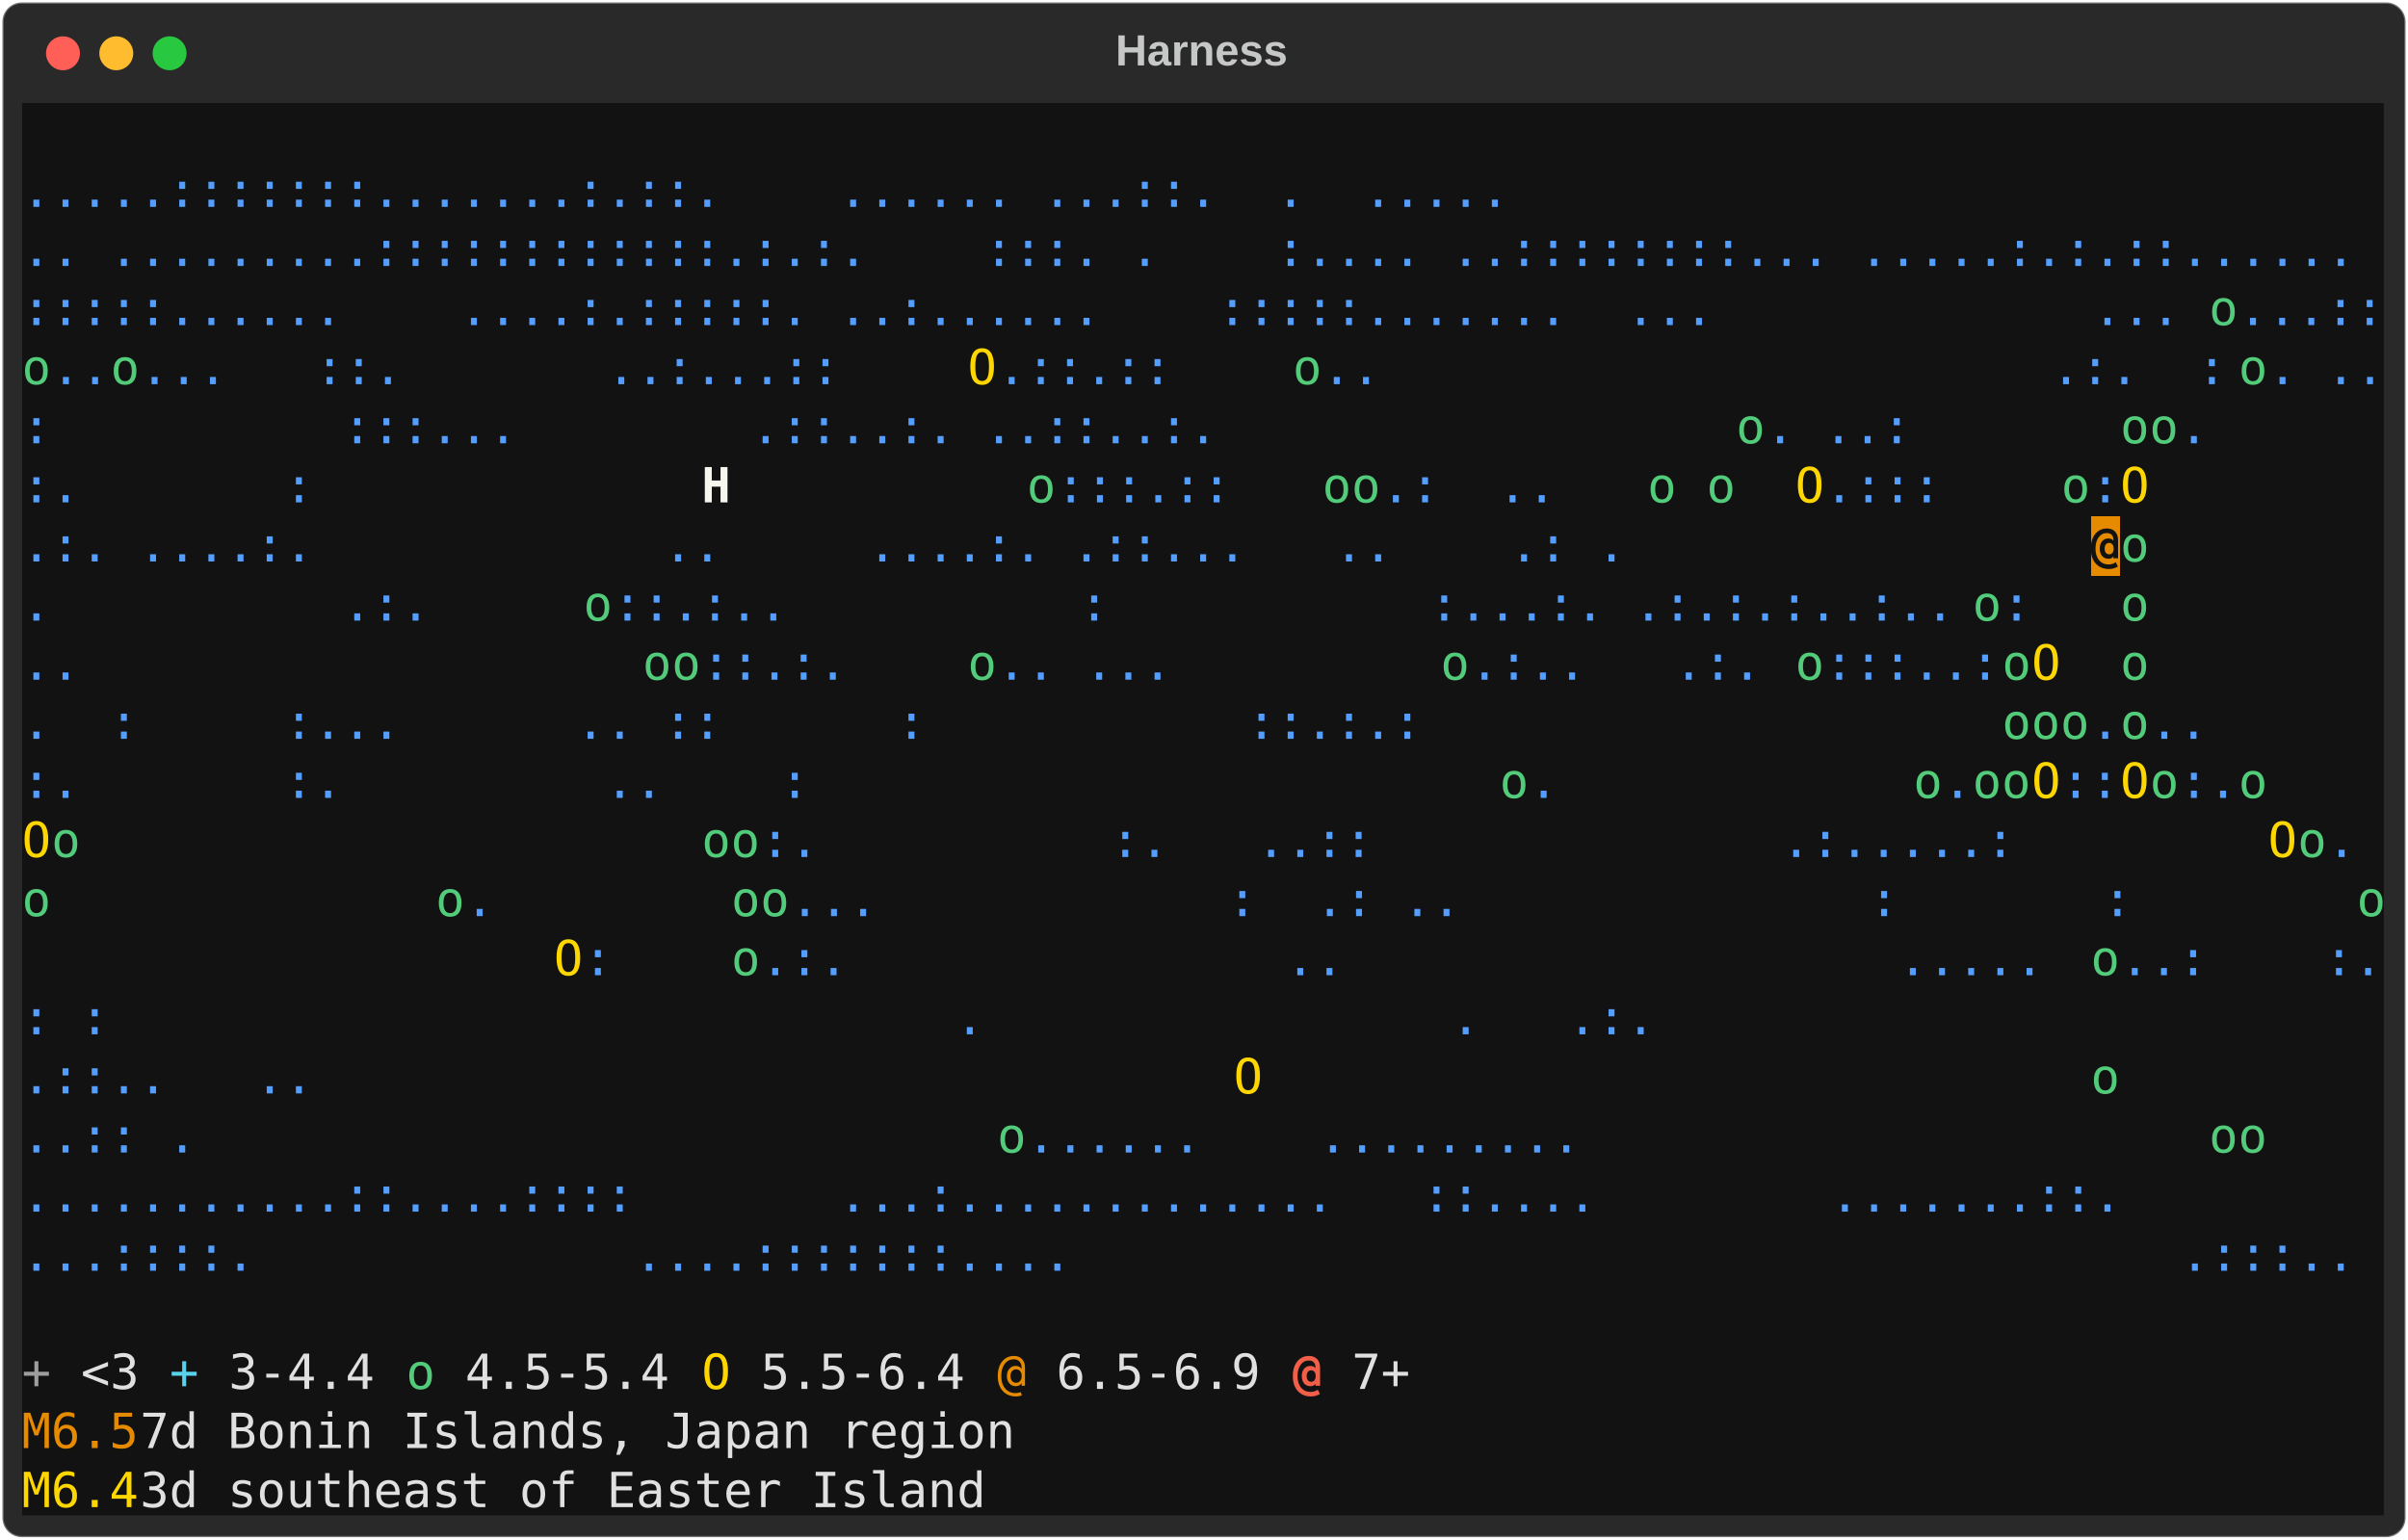
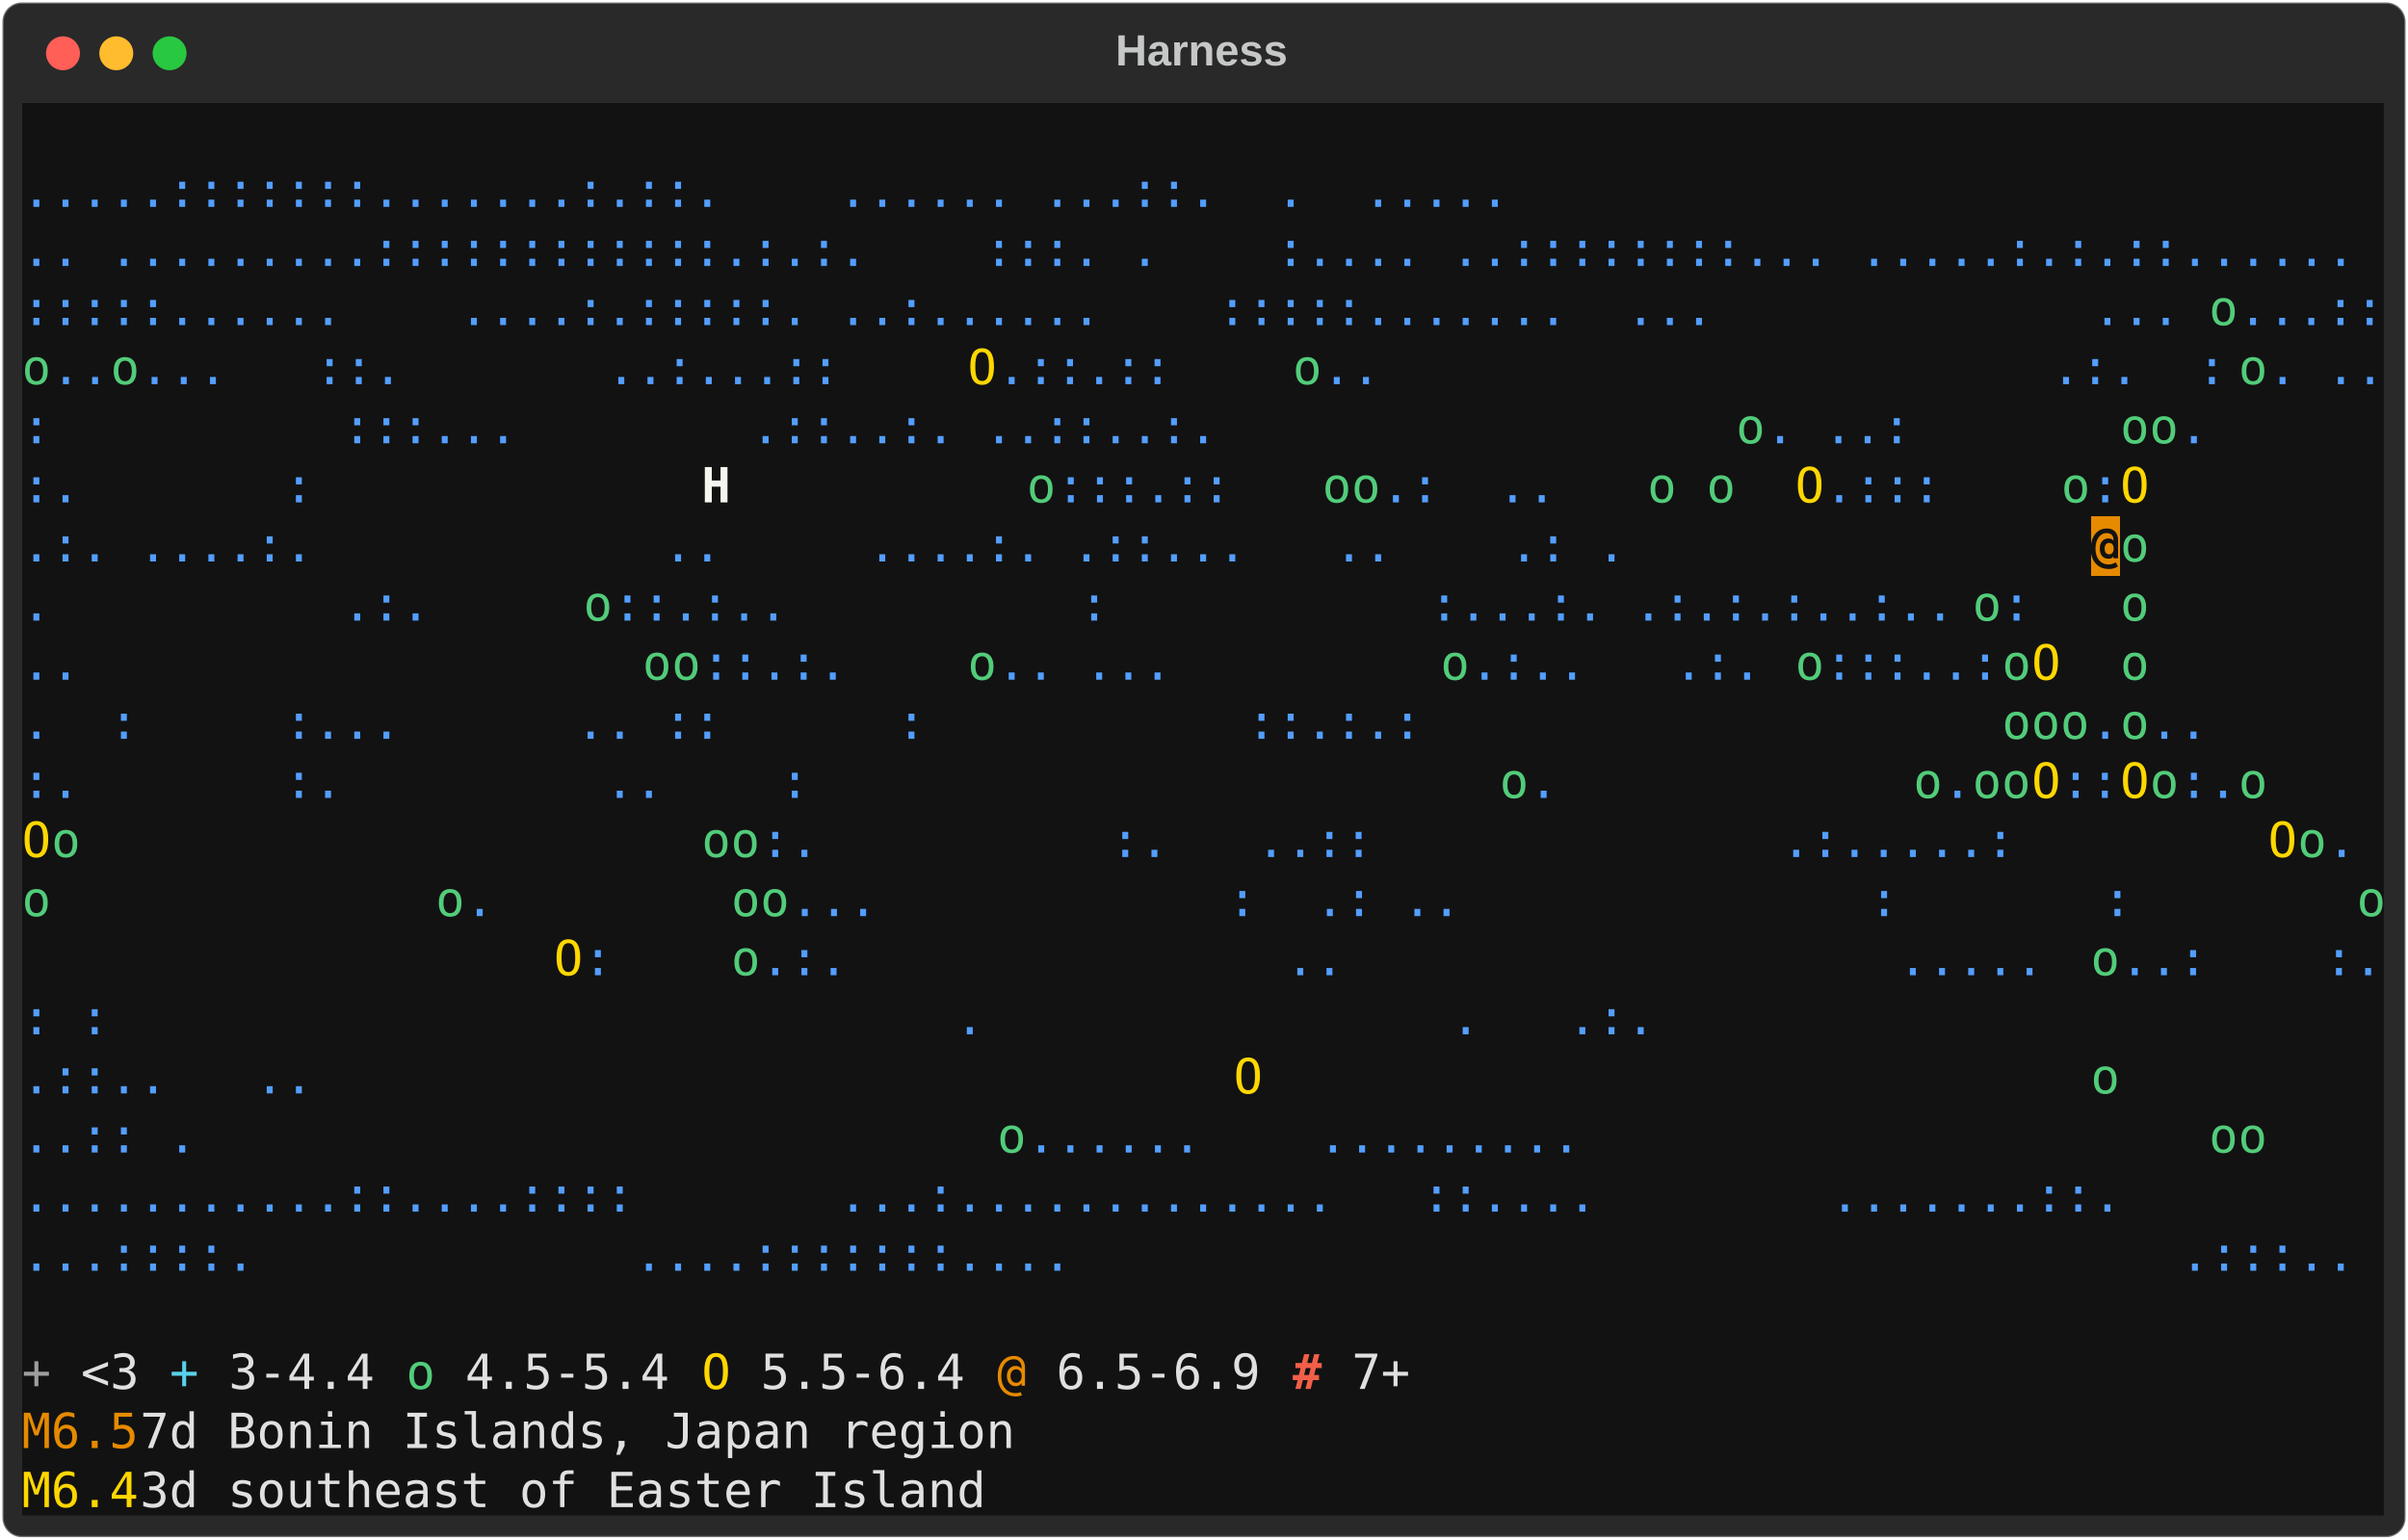
<svg xmlns="http://www.w3.org/2000/svg" class="rich-terminal" viewBox="0 0 994 635.6">
  <style>

    @font-face {
        font-family: "Fira Code";
        src: local("FiraCode-Regular"),
                url("https://cdnjs.cloudflare.com/ajax/libs/firacode/6.2.0/woff2/FiraCode-Regular.woff2") format("woff2"),
                url("https://cdnjs.cloudflare.com/ajax/libs/firacode/6.2.0/woff/FiraCode-Regular.woff") format("woff");
        font-style: normal;
        font-weight: 400;
    }
    @font-face {
        font-family: "Fira Code";
        src: local("FiraCode-Bold"),
                url("https://cdnjs.cloudflare.com/ajax/libs/firacode/6.2.0/woff2/FiraCode-Bold.woff2") format("woff2"),
                url("https://cdnjs.cloudflare.com/ajax/libs/firacode/6.2.0/woff/FiraCode-Bold.woff") format("woff");
        font-style: bold;
        font-weight: 700;
    }

    .terminal-matrix {
        font-family: Fira Code, monospace;
        font-size: 20px;
        line-height: 24.4px;
        font-variant-east-asian: full-width;
    }

    .terminal-title {
        font-size: 18px;
        font-weight: bold;
        font-family: arial;
    }

    .terminal-r1 { fill: #539eff }
.terminal-r2 { fill: #c5c8c6 }
.terminal-r3 { fill: #52cc7a }
.terminal-r4 { fill: #ffd700 }
.terminal-r5 { fill: #f6f6ef;font-weight: bold }
.terminal-r6 { fill: #121212;font-weight: bold }
.terminal-r7 { fill: #9e9e9e }
.terminal-r8 { fill: #e0e0e0 }
.terminal-r9 { fill: #58d1eb }
.terminal-r10 { fill: #e68a00 }
.terminal-r11 { fill: #f25f49;font-weight: bold }
    </style>
  <defs>
    <clipPath id="terminal-clip-terminal">
      <rect x="0" y="0" width="975.0" height="584.6" />
    </clipPath>
    <clipPath id="terminal-line-0">
      <rect x="0" y="1.5" width="976" height="24.65" />
    </clipPath>
    <clipPath id="terminal-line-1">
      <rect x="0" y="25.9" width="976" height="24.65" />
    </clipPath>
    <clipPath id="terminal-line-2">
      <rect x="0" y="50.3" width="976" height="24.65" />
    </clipPath>
    <clipPath id="terminal-line-3">
      <rect x="0" y="74.7" width="976" height="24.65" />
    </clipPath>
    <clipPath id="terminal-line-4">
      <rect x="0" y="99.1" width="976" height="24.65" />
    </clipPath>
    <clipPath id="terminal-line-5">
      <rect x="0" y="123.5" width="976" height="24.65" />
    </clipPath>
    <clipPath id="terminal-line-6">
      <rect x="0" y="147.9" width="976" height="24.65" />
    </clipPath>
    <clipPath id="terminal-line-7">
      <rect x="0" y="172.3" width="976" height="24.65" />
    </clipPath>
    <clipPath id="terminal-line-8">
      <rect x="0" y="196.7" width="976" height="24.65" />
    </clipPath>
    <clipPath id="terminal-line-9">
      <rect x="0" y="221.1" width="976" height="24.65" />
    </clipPath>
    <clipPath id="terminal-line-10">
      <rect x="0" y="245.5" width="976" height="24.65" />
    </clipPath>
    <clipPath id="terminal-line-11">
      <rect x="0" y="269.9" width="976" height="24.65" />
    </clipPath>
    <clipPath id="terminal-line-12">
      <rect x="0" y="294.3" width="976" height="24.65" />
    </clipPath>
    <clipPath id="terminal-line-13">
      <rect x="0" y="318.7" width="976" height="24.65" />
    </clipPath>
    <clipPath id="terminal-line-14">
      <rect x="0" y="343.1" width="976" height="24.65" />
    </clipPath>
    <clipPath id="terminal-line-15">
      <rect x="0" y="367.5" width="976" height="24.65" />
    </clipPath>
    <clipPath id="terminal-line-16">
      <rect x="0" y="391.9" width="976" height="24.65" />
    </clipPath>
    <clipPath id="terminal-line-17">
      <rect x="0" y="416.3" width="976" height="24.65" />
    </clipPath>
    <clipPath id="terminal-line-18">
      <rect x="0" y="440.7" width="976" height="24.65" />
    </clipPath>
    <clipPath id="terminal-line-19">
      <rect x="0" y="465.1" width="976" height="24.65" />
    </clipPath>
    <clipPath id="terminal-line-20">
      <rect x="0" y="489.5" width="976" height="24.65" />
    </clipPath>
    <clipPath id="terminal-line-21">
      <rect x="0" y="513.9" width="976" height="24.65" />
    </clipPath>
    <clipPath id="terminal-line-22">
      <rect x="0" y="538.3" width="976" height="24.65" />
    </clipPath>
  </defs>
  <rect fill="#292929" stroke="rgba(255,255,255,0.35)" stroke-width="1" x="1" y="1" width="992" height="633.6" rx="8" />
  <text class="terminal-title" fill="#c5c8c6" text-anchor="middle" x="496" y="27">Harness</text>
  <g transform="translate(26,22)">
    <circle cx="0" cy="0" r="7" fill="#ff5f57" />
    <circle cx="22" cy="0" r="7" fill="#febc2e" />
    <circle cx="44" cy="0" r="7" fill="#28c840" />
  </g>
  <g transform="translate(9, 41)" clip-path="url(#terminal-clip-terminal)">
    <rect fill="#121212" x="0" y="1.5" width="976" height="24.65" shape-rendering="crispEdges" />
    <rect fill="#121212" x="0" y="25.9" width="976" height="24.65" shape-rendering="crispEdges" />
    <rect fill="#121212" x="0" y="50.3" width="976" height="24.65" shape-rendering="crispEdges" />
    <rect fill="#121212" x="0" y="74.7" width="902.8" height="24.65" shape-rendering="crispEdges" />
    <rect fill="#121212" x="902.8" y="74.7" width="12.2" height="24.65" shape-rendering="crispEdges" />
    <rect fill="#121212" x="915" y="74.7" width="61" height="24.65" shape-rendering="crispEdges" />
    <rect fill="#121212" x="0" y="99.1" width="12.2" height="24.65" shape-rendering="crispEdges" />
    <rect fill="#121212" x="12.2" y="99.1" width="24.4" height="24.65" shape-rendering="crispEdges" />
    <rect fill="#121212" x="36.6" y="99.1" width="12.2" height="24.65" shape-rendering="crispEdges" />
    <rect fill="#121212" x="48.8" y="99.1" width="341.6" height="24.65" shape-rendering="crispEdges" />
    <rect fill="#121212" x="390.4" y="99.1" width="12.2" height="24.65" shape-rendering="crispEdges" />
    <rect fill="#121212" x="402.6" y="99.1" width="122" height="24.65" shape-rendering="crispEdges" />
    <rect fill="#121212" x="524.6" y="99.1" width="12.2" height="24.65" shape-rendering="crispEdges" />
    <rect fill="#121212" x="536.8" y="99.1" width="378.2" height="24.65" shape-rendering="crispEdges" />
    <rect fill="#121212" x="915" y="99.1" width="12.2" height="24.65" shape-rendering="crispEdges" />
    <rect fill="#121212" x="927.2" y="99.1" width="48.8" height="24.65" shape-rendering="crispEdges" />
    <rect fill="#121212" x="0" y="123.5" width="707.6" height="24.65" shape-rendering="crispEdges" />
    <rect fill="#121212" x="707.6" y="123.5" width="12.2" height="24.65" shape-rendering="crispEdges" />
    <rect fill="#121212" x="719.8" y="123.5" width="146.4" height="24.65" shape-rendering="crispEdges" />
    <rect fill="#121212" x="866.2" y="123.5" width="24.4" height="24.65" shape-rendering="crispEdges" />
    <rect fill="#121212" x="890.6" y="123.5" width="85.4" height="24.65" shape-rendering="crispEdges" />
    <rect fill="#121212" x="0" y="147.9" width="280.6" height="24.65" shape-rendering="crispEdges" />
    <rect fill="#121212" x="280.6" y="147.9" width="12.2" height="24.65" shape-rendering="crispEdges" />
    <rect fill="#121212" x="292.8" y="147.9" width="122" height="24.65" shape-rendering="crispEdges" />
    <rect fill="#121212" x="414.8" y="147.9" width="12.2" height="24.65" shape-rendering="crispEdges" />
    <rect fill="#121212" x="427" y="147.9" width="109.8" height="24.65" shape-rendering="crispEdges" />
    <rect fill="#121212" x="536.8" y="147.9" width="24.4" height="24.65" shape-rendering="crispEdges" />
    <rect fill="#121212" x="561.2" y="147.9" width="109.8" height="24.65" shape-rendering="crispEdges" />
    <rect fill="#121212" x="671" y="147.9" width="12.2" height="24.65" shape-rendering="crispEdges" />
    <rect fill="#121212" x="683.2" y="147.9" width="12.2" height="24.65" shape-rendering="crispEdges" />
    <rect fill="#121212" x="695.4" y="147.9" width="12.2" height="24.65" shape-rendering="crispEdges" />
    <rect fill="#121212" x="707.6" y="147.9" width="24.4" height="24.65" shape-rendering="crispEdges" />
    <rect fill="#121212" x="732" y="147.9" width="12.2" height="24.65" shape-rendering="crispEdges" />
    <rect fill="#121212" x="744.2" y="147.9" width="97.6" height="24.65" shape-rendering="crispEdges" />
    <rect fill="#121212" x="841.8" y="147.9" width="12.2" height="24.65" shape-rendering="crispEdges" />
    <rect fill="#121212" x="854" y="147.9" width="12.2" height="24.65" shape-rendering="crispEdges" />
    <rect fill="#121212" x="866.2" y="147.9" width="12.2" height="24.65" shape-rendering="crispEdges" />
    <rect fill="#121212" x="878.4" y="147.9" width="97.6" height="24.65" shape-rendering="crispEdges" />
    <rect fill="#121212" x="0" y="172.3" width="854" height="24.65" shape-rendering="crispEdges" />
    <rect fill="#e68a00" x="854" y="172.3" width="12.2" height="24.65" shape-rendering="crispEdges" />
    <rect fill="#121212" x="866.2" y="172.3" width="12.2" height="24.65" shape-rendering="crispEdges" />
    <rect fill="#121212" x="878.4" y="172.3" width="97.6" height="24.65" shape-rendering="crispEdges" />
    <rect fill="#121212" x="0" y="196.7" width="231.8" height="24.65" shape-rendering="crispEdges" />
    <rect fill="#121212" x="231.8" y="196.7" width="12.2" height="24.65" shape-rendering="crispEdges" />
    <rect fill="#121212" x="244" y="196.7" width="561.2" height="24.65" shape-rendering="crispEdges" />
    <rect fill="#121212" x="805.2" y="196.7" width="12.2" height="24.65" shape-rendering="crispEdges" />
    <rect fill="#121212" x="817.4" y="196.7" width="48.8" height="24.65" shape-rendering="crispEdges" />
    <rect fill="#121212" x="866.2" y="196.7" width="12.2" height="24.65" shape-rendering="crispEdges" />
    <rect fill="#121212" x="878.4" y="196.7" width="97.6" height="24.65" shape-rendering="crispEdges" />
    <rect fill="#121212" x="0" y="221.1" width="256.2" height="24.65" shape-rendering="crispEdges" />
    <rect fill="#121212" x="256.2" y="221.1" width="24.4" height="24.65" shape-rendering="crispEdges" />
    <rect fill="#121212" x="280.6" y="221.1" width="109.8" height="24.65" shape-rendering="crispEdges" />
    <rect fill="#121212" x="390.4" y="221.1" width="12.2" height="24.65" shape-rendering="crispEdges" />
    <rect fill="#121212" x="402.6" y="221.1" width="183" height="24.65" shape-rendering="crispEdges" />
    <rect fill="#121212" x="585.6" y="221.1" width="12.2" height="24.65" shape-rendering="crispEdges" />
    <rect fill="#121212" x="597.8" y="221.1" width="134.2" height="24.65" shape-rendering="crispEdges" />
    <rect fill="#121212" x="732" y="221.1" width="12.2" height="24.65" shape-rendering="crispEdges" />
    <rect fill="#121212" x="744.2" y="221.1" width="73.2" height="24.65" shape-rendering="crispEdges" />
    <rect fill="#121212" x="817.4" y="221.1" width="12.2" height="24.65" shape-rendering="crispEdges" />
    <rect fill="#121212" x="829.6" y="221.1" width="12.2" height="24.65" shape-rendering="crispEdges" />
    <rect fill="#121212" x="841.8" y="221.1" width="24.4" height="24.65" shape-rendering="crispEdges" />
    <rect fill="#121212" x="866.2" y="221.1" width="12.2" height="24.65" shape-rendering="crispEdges" />
    <rect fill="#121212" x="878.4" y="221.1" width="97.6" height="24.65" shape-rendering="crispEdges" />
    <rect fill="#121212" x="0" y="245.5" width="817.4" height="24.65" shape-rendering="crispEdges" />
    <rect fill="#121212" x="817.4" y="245.5" width="36.6" height="24.65" shape-rendering="crispEdges" />
    <rect fill="#121212" x="854" y="245.5" width="12.2" height="24.65" shape-rendering="crispEdges" />
    <rect fill="#121212" x="866.2" y="245.5" width="12.2" height="24.65" shape-rendering="crispEdges" />
    <rect fill="#121212" x="878.4" y="245.5" width="97.6" height="24.65" shape-rendering="crispEdges" />
    <rect fill="#121212" x="0" y="269.9" width="610" height="24.65" shape-rendering="crispEdges" />
    <rect fill="#121212" x="610" y="269.9" width="12.2" height="24.65" shape-rendering="crispEdges" />
    <rect fill="#121212" x="622.2" y="269.9" width="158.6" height="24.65" shape-rendering="crispEdges" />
    <rect fill="#121212" x="780.8" y="269.9" width="12.2" height="24.65" shape-rendering="crispEdges" />
    <rect fill="#121212" x="793" y="269.9" width="12.2" height="24.65" shape-rendering="crispEdges" />
    <rect fill="#121212" x="805.2" y="269.9" width="24.4" height="24.65" shape-rendering="crispEdges" />
    <rect fill="#121212" x="829.6" y="269.9" width="12.2" height="24.65" shape-rendering="crispEdges" />
    <rect fill="#121212" x="841.8" y="269.9" width="24.4" height="24.65" shape-rendering="crispEdges" />
    <rect fill="#121212" x="866.2" y="269.9" width="12.2" height="24.65" shape-rendering="crispEdges" />
    <rect fill="#121212" x="878.4" y="269.9" width="12.2" height="24.65" shape-rendering="crispEdges" />
    <rect fill="#121212" x="890.6" y="269.9" width="24.4" height="24.65" shape-rendering="crispEdges" />
    <rect fill="#121212" x="915" y="269.9" width="12.2" height="24.65" shape-rendering="crispEdges" />
    <rect fill="#121212" x="927.2" y="269.9" width="48.8" height="24.65" shape-rendering="crispEdges" />
    <rect fill="#121212" x="0" y="294.3" width="12.2" height="24.65" shape-rendering="crispEdges" />
    <rect fill="#121212" x="12.2" y="294.3" width="12.2" height="24.65" shape-rendering="crispEdges" />
    <rect fill="#121212" x="24.4" y="294.3" width="256.2" height="24.65" shape-rendering="crispEdges" />
    <rect fill="#121212" x="280.6" y="294.3" width="24.4" height="24.65" shape-rendering="crispEdges" />
    <rect fill="#121212" x="305" y="294.3" width="622.2" height="24.65" shape-rendering="crispEdges" />
    <rect fill="#121212" x="927.2" y="294.3" width="12.2" height="24.65" shape-rendering="crispEdges" />
    <rect fill="#121212" x="939.4" y="294.3" width="12.2" height="24.65" shape-rendering="crispEdges" />
    <rect fill="#121212" x="951.6" y="294.3" width="24.4" height="24.65" shape-rendering="crispEdges" />
    <rect fill="#121212" x="0" y="318.7" width="12.2" height="24.65" shape-rendering="crispEdges" />
    <rect fill="#121212" x="12.2" y="318.7" width="158.6" height="24.65" shape-rendering="crispEdges" />
    <rect fill="#121212" x="170.8" y="318.7" width="12.2" height="24.65" shape-rendering="crispEdges" />
    <rect fill="#121212" x="183" y="318.7" width="109.8" height="24.65" shape-rendering="crispEdges" />
    <rect fill="#121212" x="292.8" y="318.7" width="24.4" height="24.65" shape-rendering="crispEdges" />
    <rect fill="#121212" x="317.2" y="318.7" width="646.6" height="24.65" shape-rendering="crispEdges" />
    <rect fill="#121212" x="963.8" y="318.7" width="12.2" height="24.65" shape-rendering="crispEdges" />
    <rect fill="#121212" x="0" y="343.1" width="219.6" height="24.65" shape-rendering="crispEdges" />
    <rect fill="#121212" x="219.6" y="343.1" width="12.2" height="24.65" shape-rendering="crispEdges" />
    <rect fill="#121212" x="231.8" y="343.1" width="61" height="24.65" shape-rendering="crispEdges" />
    <rect fill="#121212" x="292.8" y="343.1" width="12.2" height="24.65" shape-rendering="crispEdges" />
    <rect fill="#121212" x="305" y="343.1" width="549" height="24.65" shape-rendering="crispEdges" />
    <rect fill="#121212" x="854" y="343.1" width="12.2" height="24.65" shape-rendering="crispEdges" />
    <rect fill="#121212" x="866.2" y="343.1" width="109.8" height="24.65" shape-rendering="crispEdges" />
    <rect fill="#121212" x="0" y="367.5" width="976" height="24.65" shape-rendering="crispEdges" />
    <rect fill="#121212" x="0" y="391.9" width="500.2" height="24.65" shape-rendering="crispEdges" />
    <rect fill="#121212" x="500.2" y="391.9" width="12.2" height="24.65" shape-rendering="crispEdges" />
    <rect fill="#121212" x="512.4" y="391.9" width="341.6" height="24.65" shape-rendering="crispEdges" />
    <rect fill="#121212" x="854" y="391.9" width="12.2" height="24.65" shape-rendering="crispEdges" />
    <rect fill="#121212" x="866.2" y="391.9" width="109.8" height="24.65" shape-rendering="crispEdges" />
    <rect fill="#121212" x="0" y="416.3" width="402.6" height="24.65" shape-rendering="crispEdges" />
    <rect fill="#121212" x="402.6" y="416.3" width="12.2" height="24.65" shape-rendering="crispEdges" />
    <rect fill="#121212" x="414.8" y="416.3" width="488" height="24.65" shape-rendering="crispEdges" />
    <rect fill="#121212" x="902.8" y="416.3" width="24.4" height="24.65" shape-rendering="crispEdges" />
    <rect fill="#121212" x="927.2" y="416.3" width="48.8" height="24.65" shape-rendering="crispEdges" />
    <rect fill="#121212" x="0" y="440.7" width="976" height="24.65" shape-rendering="crispEdges" />
    <rect fill="#121212" x="0" y="465.1" width="976" height="24.65" shape-rendering="crispEdges" />
    <rect fill="#121212" x="0" y="489.5" width="976" height="24.65" shape-rendering="crispEdges" />
    <rect fill="#121212" x="0" y="513.9" width="24.4" height="24.65" shape-rendering="crispEdges" />
    <rect fill="#121212" x="24.4" y="513.9" width="36.6" height="24.65" shape-rendering="crispEdges" />
    <rect fill="#121212" x="61" y="513.9" width="24.4" height="24.65" shape-rendering="crispEdges" />
    <rect fill="#121212" x="85.4" y="513.9" width="73.2" height="24.65" shape-rendering="crispEdges" />
    <rect fill="#121212" x="158.6" y="513.9" width="24.4" height="24.65" shape-rendering="crispEdges" />
    <rect fill="#121212" x="183" y="513.9" width="97.6" height="24.65" shape-rendering="crispEdges" />
    <rect fill="#121212" x="280.6" y="513.9" width="24.4" height="24.65" shape-rendering="crispEdges" />
    <rect fill="#121212" x="305" y="513.9" width="97.6" height="24.65" shape-rendering="crispEdges" />
    <rect fill="#121212" x="402.6" y="513.9" width="24.4" height="24.65" shape-rendering="crispEdges" />
    <rect fill="#121212" x="427" y="513.9" width="97.6" height="24.65" shape-rendering="crispEdges" />
    <rect fill="#121212" x="524.6" y="513.9" width="24.4" height="24.65" shape-rendering="crispEdges" />
    <rect fill="#121212" x="549" y="513.9" width="427" height="24.65" shape-rendering="crispEdges" />
    <rect fill="#121212" x="0" y="538.3" width="48.8" height="24.65" shape-rendering="crispEdges" />
    <rect fill="#121212" x="48.8" y="538.3" width="927.2" height="24.65" shape-rendering="crispEdges" />
    <rect fill="#121212" x="0" y="562.7" width="48.8" height="24.65" shape-rendering="crispEdges" />
    <rect fill="#121212" x="48.8" y="562.7" width="927.2" height="24.65" shape-rendering="crispEdges" />
    <g class="terminal-matrix">
      <text class="terminal-r2" x="976" y="20" textLength="12.2" clip-path="url(#terminal-line-0)">
</text>
      <text class="terminal-r1" x="0" y="44.4" textLength="976" clip-path="url(#terminal-line-1)">              .....:::::::.......:.::.    ...... ...::.  .  .....               </text>
      <text class="terminal-r2" x="976" y="44.4" textLength="12.2" clip-path="url(#terminal-line-1)">
</text>
      <text class="terminal-r1" x="0" y="68.8" textLength="976" clip-path="url(#terminal-line-2)">.. .........::::::::::::.:.:.    :::. .    :.... ..::::::::... .....:.:.::......</text>
      <text class="terminal-r2" x="976" y="68.8" textLength="12.2" clip-path="url(#terminal-line-2)">
</text>
      <text class="terminal-r1" x="0" y="93.2" textLength="902.8" clip-path="url(#terminal-line-3)">:::::......    ....:.:::::. ..:......    :::::.......  ...             ...</text>
      <text class="terminal-r3" x="902.8" y="93.2" textLength="12.2" clip-path="url(#terminal-line-3)">o</text>
      <text class="terminal-r1" x="915" y="93.2" textLength="61" clip-path="url(#terminal-line-3)">...::</text>
      <text class="terminal-r2" x="976" y="93.2" textLength="12.2" clip-path="url(#terminal-line-3)">
</text>
      <text class="terminal-r3" x="0" y="117.6" textLength="12.2" clip-path="url(#terminal-line-4)">o</text>
      <text class="terminal-r1" x="12.2" y="117.6" textLength="24.4" clip-path="url(#terminal-line-4)">..</text>
      <text class="terminal-r3" x="36.6" y="117.6" textLength="12.2" clip-path="url(#terminal-line-4)">o</text>
      <text class="terminal-r1" x="48.8" y="117.6" textLength="341.6" clip-path="url(#terminal-line-4)">...   ::.       ..:...::    </text>
      <text class="terminal-r4" x="390.4" y="117.6" textLength="12.2" clip-path="url(#terminal-line-4)">O</text>
      <text class="terminal-r1" x="402.6" y="117.6" textLength="122" clip-path="url(#terminal-line-4)">    .::.::</text>
      <text class="terminal-r3" x="524.6" y="117.6" textLength="12.2" clip-path="url(#terminal-line-4)">o</text>
      <text class="terminal-r1" x="536.8" y="117.6" textLength="378.2" clip-path="url(#terminal-line-4)">..                       .:.  :</text>
      <text class="terminal-r3" x="915" y="117.6" textLength="12.2" clip-path="url(#terminal-line-4)">o</text>
      <text class="terminal-r1" x="927.2" y="117.6" textLength="48.8" clip-path="url(#terminal-line-4)">. ..</text>
      <text class="terminal-r2" x="976" y="117.6" textLength="12.2" clip-path="url(#terminal-line-4)">
</text>
      <text class="terminal-r1" x="0" y="142" textLength="707.6" clip-path="url(#terminal-line-5)">            :          :::...        .::..:. ..::..:.     </text>
      <text class="terminal-r3" x="707.6" y="142" textLength="12.2" clip-path="url(#terminal-line-5)">o</text>
      <text class="terminal-r1" x="719.8" y="142" textLength="146.4" clip-path="url(#terminal-line-5)">       . ..:</text>
      <text class="terminal-r3" x="866.2" y="142" textLength="24.4" clip-path="url(#terminal-line-5)">oo</text>
      <text class="terminal-r1" x="890.6" y="142" textLength="85.4" clip-path="url(#terminal-line-5)">.      </text>
      <text class="terminal-r2" x="976" y="142" textLength="12.2" clip-path="url(#terminal-line-5)">
</text>
      <text class="terminal-r1" x="0" y="166.4" textLength="280.6" clip-path="url(#terminal-line-6)">             :.       :</text>
      <text class="terminal-r5" x="280.6" y="166.4" textLength="12.2" clip-path="url(#terminal-line-6)">H</text>
      <text class="terminal-r3" x="414.8" y="166.4" textLength="12.2" clip-path="url(#terminal-line-6)">o</text>
      <text class="terminal-r1" x="427" y="166.4" textLength="109.8" clip-path="url(#terminal-line-6)">   :::.::</text>
      <text class="terminal-r3" x="536.8" y="166.4" textLength="24.4" clip-path="url(#terminal-line-6)">oo</text>
      <text class="terminal-r1" x="561.2" y="166.4" textLength="109.8" clip-path="url(#terminal-line-6)">.:  ..   </text>
      <text class="terminal-r3" x="671" y="166.4" textLength="12.2" clip-path="url(#terminal-line-6)">o</text>
      <text class="terminal-r3" x="695.4" y="166.4" textLength="12.2" clip-path="url(#terminal-line-6)">o</text>
      <text class="terminal-r4" x="732" y="166.4" textLength="12.2" clip-path="url(#terminal-line-6)">O</text>
      <text class="terminal-r1" x="744.2" y="166.4" textLength="97.6" clip-path="url(#terminal-line-6)">    .:::</text>
      <text class="terminal-r3" x="841.8" y="166.4" textLength="12.2" clip-path="url(#terminal-line-6)">o</text>
      <text class="terminal-r1" x="854" y="166.4" textLength="12.2" clip-path="url(#terminal-line-6)">:</text>
      <text class="terminal-r4" x="866.2" y="166.4" textLength="12.2" clip-path="url(#terminal-line-6)">O</text>
      <text class="terminal-r2" x="976" y="166.4" textLength="12.2" clip-path="url(#terminal-line-6)">
</text>
      <text class="terminal-r1" x="0" y="190.8" textLength="854" clip-path="url(#terminal-line-7)">              .:. ....:.            ..     ....:. .::...   ..    .: . </text>
      <text class="terminal-r6" x="854" y="190.8" textLength="12.2" clip-path="url(#terminal-line-7)">@</text>
      <text class="terminal-r3" x="866.2" y="190.8" textLength="12.2" clip-path="url(#terminal-line-7)">o</text>
      <text class="terminal-r2" x="976" y="190.8" textLength="12.2" clip-path="url(#terminal-line-7)">
</text>
      <text class="terminal-r1" x="0" y="215.2" textLength="231.8" clip-path="url(#terminal-line-8)">     .          .:.</text>
      <text class="terminal-r3" x="231.8" y="215.2" textLength="12.2" clip-path="url(#terminal-line-8)">o</text>
      <text class="terminal-r1" x="244" y="215.2" textLength="561.2" clip-path="url(#terminal-line-8)">::.:..          :           :...:. .:.:.:..:..</text>
      <text class="terminal-r3" x="805.2" y="215.2" textLength="12.2" clip-path="url(#terminal-line-8)">o</text>
      <text class="terminal-r1" x="817.4" y="215.2" textLength="48.8" clip-path="url(#terminal-line-8)">:   </text>
      <text class="terminal-r3" x="866.2" y="215.2" textLength="12.2" clip-path="url(#terminal-line-8)">o</text>
      <text class="terminal-r2" x="976" y="215.2" textLength="12.2" clip-path="url(#terminal-line-8)">
</text>
      <text class="terminal-r1" x="0" y="239.6" textLength="256.2" clip-path="url(#terminal-line-9)">                   ..</text>
      <text class="terminal-r3" x="256.2" y="239.6" textLength="24.4" clip-path="url(#terminal-line-9)">oo</text>
      <text class="terminal-r1" x="280.6" y="239.6" textLength="109.8" clip-path="url(#terminal-line-9)">::.:.    </text>
      <text class="terminal-r3" x="390.4" y="239.6" textLength="12.2" clip-path="url(#terminal-line-9)">o</text>
      <text class="terminal-r1" x="402.6" y="239.6" textLength="183" clip-path="url(#terminal-line-9)">   .. ...      </text>
      <text class="terminal-r3" x="585.6" y="239.6" textLength="12.2" clip-path="url(#terminal-line-9)">o</text>
      <text class="terminal-r1" x="597.8" y="239.6" textLength="134.2" clip-path="url(#terminal-line-9)">.:..   .:. </text>
      <text class="terminal-r3" x="732" y="239.6" textLength="12.2" clip-path="url(#terminal-line-9)">o</text>
      <text class="terminal-r1" x="744.2" y="239.6" textLength="73.2" clip-path="url(#terminal-line-9)">:::..:</text>
      <text class="terminal-r3" x="817.4" y="239.6" textLength="12.2" clip-path="url(#terminal-line-9)">o</text>
      <text class="terminal-r4" x="829.6" y="239.6" textLength="12.2" clip-path="url(#terminal-line-9)">O</text>
      <text class="terminal-r3" x="866.2" y="239.6" textLength="12.2" clip-path="url(#terminal-line-9)">o</text>
      <text class="terminal-r2" x="976" y="239.6" textLength="12.2" clip-path="url(#terminal-line-9)">
</text>
      <text class="terminal-r1" x="0" y="264" textLength="817.4" clip-path="url(#terminal-line-10)">                   .  :     :...      .. ::      :           ::.:.:</text>
      <text class="terminal-r3" x="817.4" y="264" textLength="36.6" clip-path="url(#terminal-line-10)">ooo</text>
      <text class="terminal-r1" x="854" y="264" textLength="12.2" clip-path="url(#terminal-line-10)">.</text>
      <text class="terminal-r3" x="866.2" y="264" textLength="12.2" clip-path="url(#terminal-line-10)">o</text>
      <text class="terminal-r1" x="878.4" y="264" textLength="97.6" clip-path="url(#terminal-line-10)">..      </text>
      <text class="terminal-r2" x="976" y="264" textLength="12.2" clip-path="url(#terminal-line-10)">
</text>
      <text class="terminal-r1" x="0" y="288.4" textLength="610" clip-path="url(#terminal-line-11)">                      :.       :.         ..    : </text>
      <text class="terminal-r3" x="610" y="288.4" textLength="12.2" clip-path="url(#terminal-line-11)">o</text>
      <text class="terminal-r1" x="622.2" y="288.4" textLength="158.6" clip-path="url(#terminal-line-11)">            .</text>
      <text class="terminal-r3" x="780.8" y="288.4" textLength="12.2" clip-path="url(#terminal-line-11)">o</text>
      <text class="terminal-r1" x="793" y="288.4" textLength="12.2" clip-path="url(#terminal-line-11)">.</text>
      <text class="terminal-r3" x="805.2" y="288.4" textLength="24.4" clip-path="url(#terminal-line-11)">oo</text>
      <text class="terminal-r4" x="829.6" y="288.4" textLength="12.2" clip-path="url(#terminal-line-11)">O</text>
      <text class="terminal-r1" x="841.8" y="288.4" textLength="24.4" clip-path="url(#terminal-line-11)">::</text>
      <text class="terminal-r4" x="866.2" y="288.4" textLength="12.2" clip-path="url(#terminal-line-11)">O</text>
      <text class="terminal-r3" x="878.4" y="288.4" textLength="12.2" clip-path="url(#terminal-line-11)">o</text>
      <text class="terminal-r1" x="890.6" y="288.4" textLength="24.4" clip-path="url(#terminal-line-11)">:.</text>
      <text class="terminal-r3" x="915" y="288.4" textLength="12.2" clip-path="url(#terminal-line-11)">o</text>
      <text class="terminal-r2" x="976" y="288.4" textLength="12.2" clip-path="url(#terminal-line-11)">
</text>
      <text class="terminal-r4" x="0" y="312.8" textLength="12.2" clip-path="url(#terminal-line-12)">O</text>
      <text class="terminal-r3" x="12.2" y="312.8" textLength="12.2" clip-path="url(#terminal-line-12)">o</text>
      <text class="terminal-r3" x="280.6" y="312.8" textLength="24.4" clip-path="url(#terminal-line-12)">oo</text>
      <text class="terminal-r1" x="305" y="312.8" textLength="622.2" clip-path="url(#terminal-line-12)">     :.          :.   ..::              .:.....:   </text>
      <text class="terminal-r4" x="927.2" y="312.8" textLength="12.2" clip-path="url(#terminal-line-12)">O</text>
      <text class="terminal-r3" x="939.4" y="312.8" textLength="12.2" clip-path="url(#terminal-line-12)">o</text>
      <text class="terminal-r1" x="951.6" y="312.8" textLength="24.4" clip-path="url(#terminal-line-12)"> .</text>
      <text class="terminal-r2" x="976" y="312.8" textLength="12.2" clip-path="url(#terminal-line-12)">
</text>
      <text class="terminal-r3" x="0" y="337.2" textLength="12.2" clip-path="url(#terminal-line-13)">o</text>
      <text class="terminal-r3" x="170.8" y="337.2" textLength="12.2" clip-path="url(#terminal-line-13)">o</text>
      <text class="terminal-r1" x="183" y="337.2" textLength="109.8" clip-path="url(#terminal-line-13)">        .</text>
      <text class="terminal-r3" x="292.8" y="337.2" textLength="24.4" clip-path="url(#terminal-line-13)">oo</text>
      <text class="terminal-r1" x="317.2" y="337.2" textLength="646.6" clip-path="url(#terminal-line-13)">  ...            :  .: ..              :       :     </text>
      <text class="terminal-r3" x="963.8" y="337.2" textLength="12.2" clip-path="url(#terminal-line-13)">o</text>
      <text class="terminal-r2" x="976" y="337.2" textLength="12.2" clip-path="url(#terminal-line-13)">
</text>
      <text class="terminal-r4" x="219.6" y="361.6" textLength="12.2" clip-path="url(#terminal-line-14)">O</text>
      <text class="terminal-r1" x="231.8" y="361.6" textLength="61" clip-path="url(#terminal-line-14)">    :</text>
      <text class="terminal-r3" x="292.8" y="361.6" textLength="12.2" clip-path="url(#terminal-line-14)">o</text>
      <text class="terminal-r1" x="305" y="361.6" textLength="549" clip-path="url(#terminal-line-14)"> .:.               ..                   .....</text>
      <text class="terminal-r3" x="854" y="361.6" textLength="12.2" clip-path="url(#terminal-line-14)">o</text>
      <text class="terminal-r1" x="866.2" y="361.6" textLength="109.8" clip-path="url(#terminal-line-14)">..:    :.</text>
      <text class="terminal-r2" x="976" y="361.6" textLength="12.2" clip-path="url(#terminal-line-14)">
</text>
      <text class="terminal-r1" x="0" y="386" textLength="976" clip-path="url(#terminal-line-15)">                       : :                             .                .   .:. </text>
      <text class="terminal-r2" x="976" y="386" textLength="12.2" clip-path="url(#terminal-line-15)">
</text>
      <text class="terminal-r1" x="0" y="410.4" textLength="500.2" clip-path="url(#terminal-line-16)">                       .::..   ..        </text>
      <text class="terminal-r4" x="500.2" y="410.4" textLength="12.2" clip-path="url(#terminal-line-16)">O</text>
      <text class="terminal-r3" x="854" y="410.4" textLength="12.2" clip-path="url(#terminal-line-16)">o</text>
      <text class="terminal-r2" x="976" y="410.4" textLength="12.2" clip-path="url(#terminal-line-16)">
</text>
      <text class="terminal-r1" x="0" y="434.8" textLength="402.6" clip-path="url(#terminal-line-17)">                        ..:: .   </text>
      <text class="terminal-r3" x="402.6" y="434.8" textLength="12.2" clip-path="url(#terminal-line-17)">o</text>
      <text class="terminal-r1" x="414.8" y="434.8" textLength="488" clip-path="url(#terminal-line-17)">                ......    .........     </text>
      <text class="terminal-r3" x="902.8" y="434.8" textLength="24.4" clip-path="url(#terminal-line-17)">oo</text>
      <text class="terminal-r2" x="976" y="434.8" textLength="12.2" clip-path="url(#terminal-line-17)">
</text>
      <text class="terminal-r1" x="0" y="459.2" textLength="976" clip-path="url(#terminal-line-18)">      ...........::....::::       ...:.............   ::....        .......::.  </text>
      <text class="terminal-r2" x="976" y="459.2" textLength="12.2" clip-path="url(#terminal-line-18)">
</text>
      <text class="terminal-r1" x="0" y="483.6" textLength="976" clip-path="url(#terminal-line-19)">...::::.             ....:::::::....                                      .:::..</text>
      <text class="terminal-r2" x="976" y="483.6" textLength="12.2" clip-path="url(#terminal-line-19)">
</text>
      <text class="terminal-r2" x="976" y="508" textLength="12.2" clip-path="url(#terminal-line-20)">
</text>
      <text class="terminal-r7" x="0" y="532.4" textLength="24.4" clip-path="url(#terminal-line-21)">+ </text>
      <text class="terminal-r8" x="24.4" y="532.4" textLength="36.6" clip-path="url(#terminal-line-21)">&lt;3 </text>
      <text class="terminal-r9" x="61" y="532.4" textLength="24.4" clip-path="url(#terminal-line-21)">+ </text>
      <text class="terminal-r8" x="85.4" y="532.4" textLength="73.2" clip-path="url(#terminal-line-21)">3-4.4 </text>
      <text class="terminal-r3" x="158.6" y="532.4" textLength="24.4" clip-path="url(#terminal-line-21)">o </text>
      <text class="terminal-r8" x="183" y="532.4" textLength="97.6" clip-path="url(#terminal-line-21)">4.5-5.4 </text>
      <text class="terminal-r4" x="280.6" y="532.4" textLength="24.4" clip-path="url(#terminal-line-21)">O </text>
      <text class="terminal-r8" x="305" y="532.4" textLength="97.6" clip-path="url(#terminal-line-21)">5.5-6.4 </text>
      <text class="terminal-r10" x="402.6" y="532.4" textLength="24.4" clip-path="url(#terminal-line-21)">@ </text>
      <text class="terminal-r8" x="427" y="532.4" textLength="97.6" clip-path="url(#terminal-line-21)">6.5-6.9 </text>
-       <text class="terminal-r11" x="524.6" y="532.4" textLength="24.4" clip-path="url(#terminal-line-21)">@ </text>
+       <text class="terminal-r11" x="524.6" y="532.4" textLength="24.4" clip-path="url(#terminal-line-21)"># </text>
      <text class="terminal-r8" x="549" y="532.4" textLength="427" clip-path="url(#terminal-line-21)">7+                                 </text>
      <text class="terminal-r2" x="976" y="532.4" textLength="12.2" clip-path="url(#terminal-line-21)">
</text>
      <text class="terminal-r10" x="0" y="556.8" textLength="48.8" clip-path="url(#terminal-line-22)">M6.5</text>
      <text class="terminal-r8" x="48.8" y="556.8" textLength="927.2" clip-path="url(#terminal-line-22)"> 7d Bonin Islands, Japan region                                             </text>
      <text class="terminal-r2" x="976" y="556.8" textLength="12.2" clip-path="url(#terminal-line-22)">
</text>
      <text class="terminal-r4" x="0" y="581.2" textLength="48.8" clip-path="url(#terminal-line-23)">M6.4</text>
      <text class="terminal-r8" x="48.8" y="581.2" textLength="927.2" clip-path="url(#terminal-line-23)"> 3d southeast of Easter Island                                              </text>
    </g>
  </g>
</svg>
